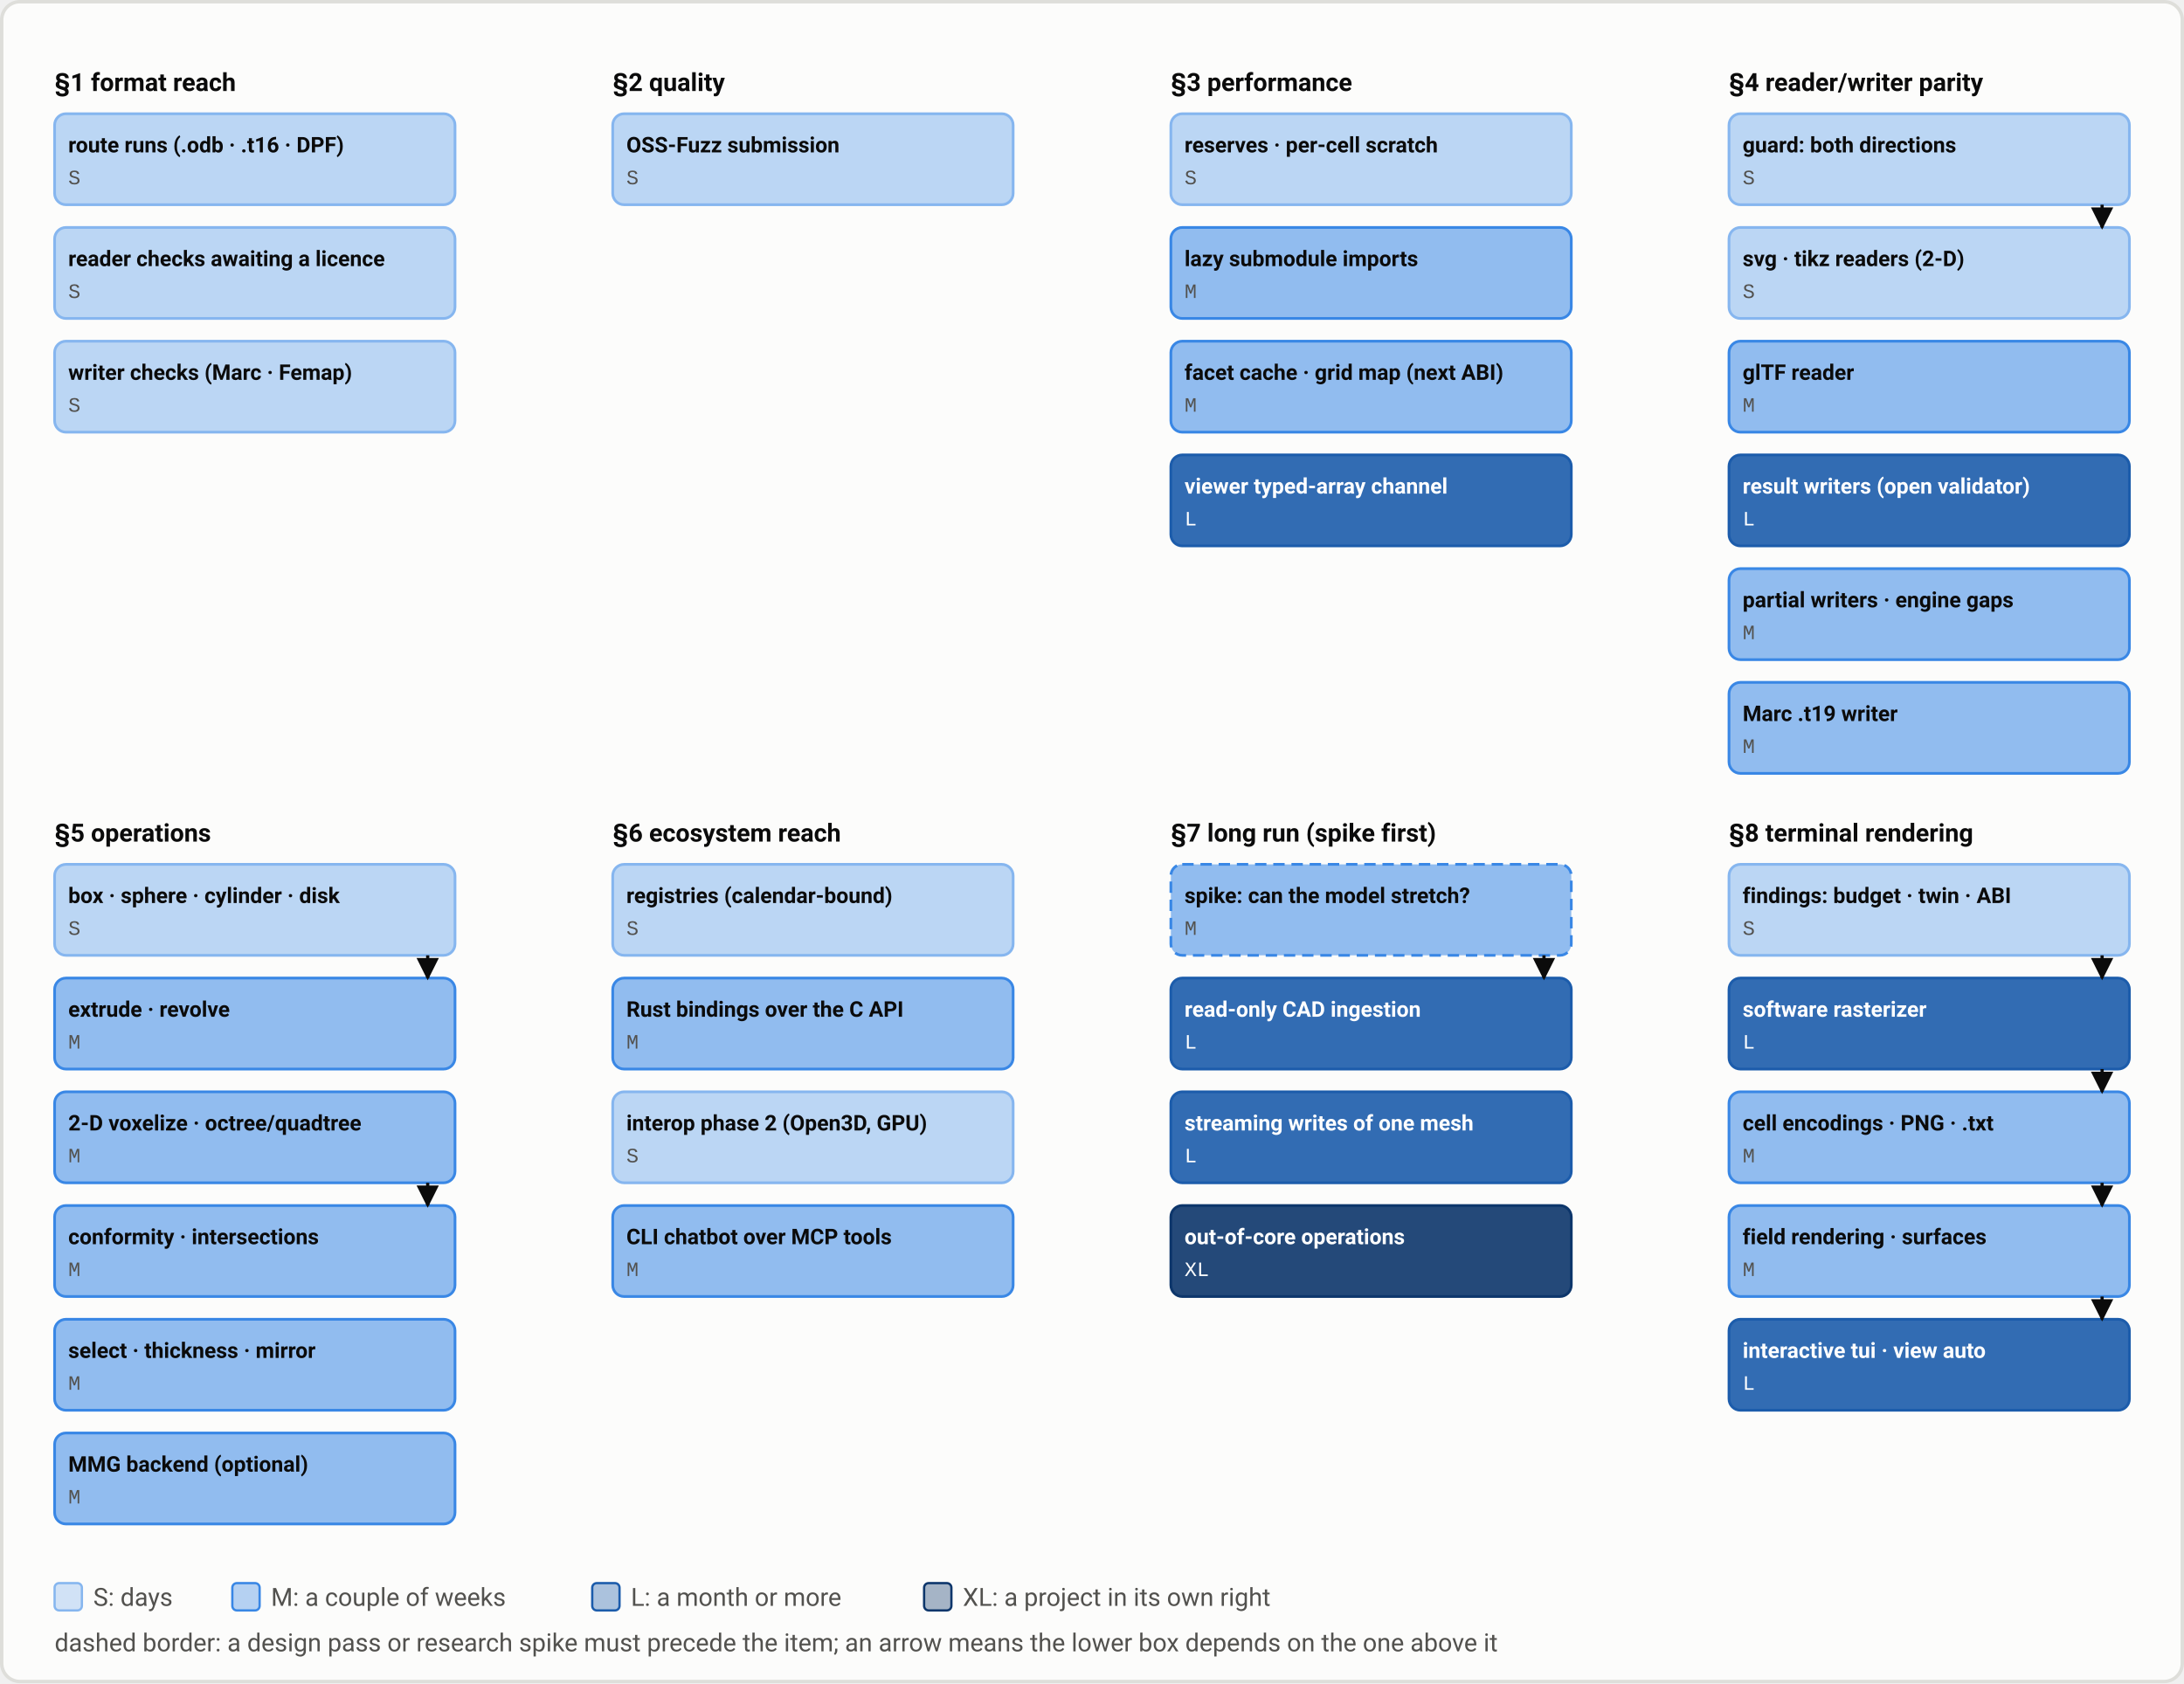
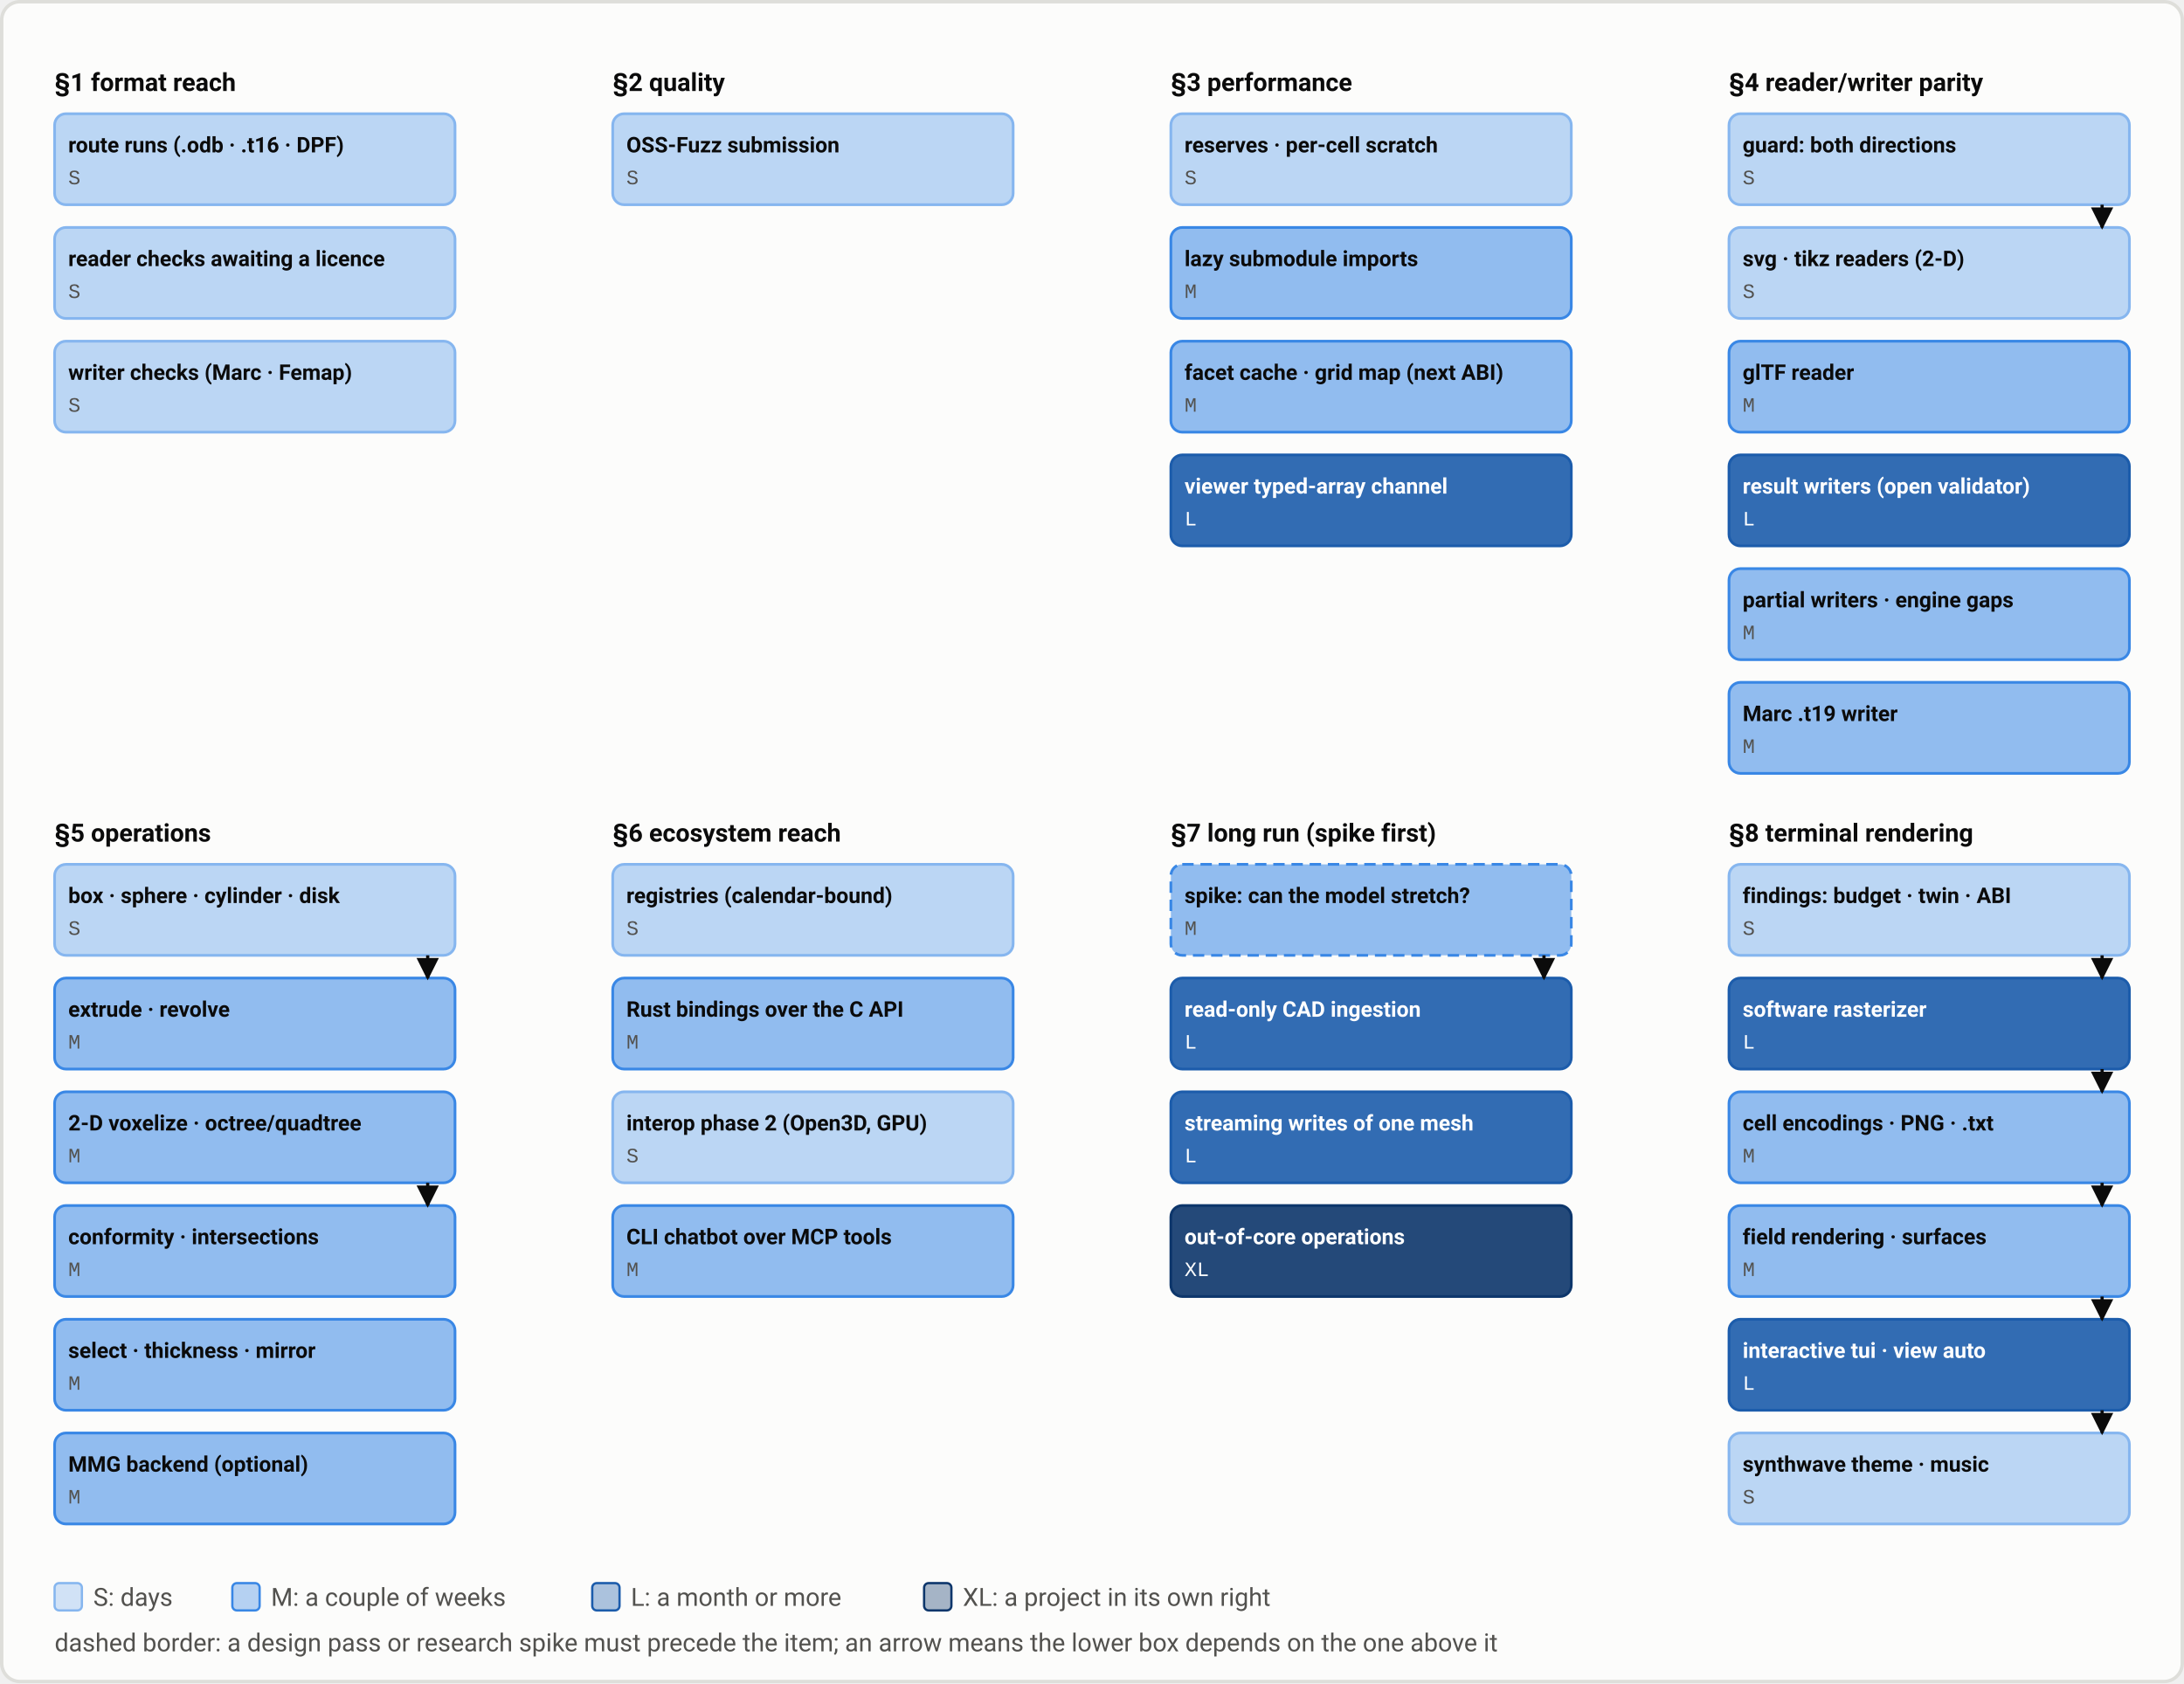
<svg xmlns="http://www.w3.org/2000/svg" viewBox="0 0 960 740" width="960" height="740" font-family="system-ui, -apple-system, 'Segoe UI', Roboto, sans-serif" role="img" aria-label="The roadmap at a glance: open items by section, in recommended order, shaded by effort">
  <defs>
    <marker id="arrow-0b0b0b" viewBox="0 0 10 10" refX="9" refY="5" markerWidth="7" markerHeight="7" orient="auto-start-reverse">
      <path d="M 0 0 L 10 5 L 0 10 z" fill="#0b0b0b" />
    </marker>
  </defs>
  <rect x="0.75" y="0.75" width="958.5" height="738.5" rx="8" fill="#fcfcfb" stroke="#dededa" stroke-width="1.5" />
  <text x="24" y="40" font-family="system-ui, -apple-system, 'Segoe UI', Roboto, sans-serif" font-size="11" font-weight="700" fill="#0b0b0b">§1 format reach</text>
  <rect x="24" y="50" width="176" height="40" rx="5" fill="#86b6ef" fill-opacity="0.55" stroke="#86b6ef" stroke-width="1.2" />
  <text x="30" y="67" font-family="system-ui, -apple-system, 'Segoe UI', Roboto, sans-serif" font-size="9.5" font-weight="600" fill="#0b0b0b">route runs (.odb · .t16 · DPF)</text>
  <text x="30" y="81" font-family="ui-monospace, SFMono-Regular, Menlo, Consolas, 'Liberation Mono', monospace" font-size="9" fill="#52514e">S</text>
  <rect x="24" y="100" width="176" height="40" rx="5" fill="#86b6ef" fill-opacity="0.55" stroke="#86b6ef" stroke-width="1.2" />
  <text x="30" y="117" font-family="system-ui, -apple-system, 'Segoe UI', Roboto, sans-serif" font-size="9.5" font-weight="600" fill="#0b0b0b">reader checks awaiting a licence</text>
  <text x="30" y="131" font-family="ui-monospace, SFMono-Regular, Menlo, Consolas, 'Liberation Mono', monospace" font-size="9" fill="#52514e">S</text>
  <rect x="24" y="150" width="176" height="40" rx="5" fill="#86b6ef" fill-opacity="0.55" stroke="#86b6ef" stroke-width="1.2" />
  <text x="30" y="167" font-family="system-ui, -apple-system, 'Segoe UI', Roboto, sans-serif" font-size="9.5" font-weight="600" fill="#0b0b0b">writer checks (Marc · Femap)</text>
  <text x="30" y="181" font-family="ui-monospace, SFMono-Regular, Menlo, Consolas, 'Liberation Mono', monospace" font-size="9" fill="#52514e">S</text>
  <text x="269.33" y="40" font-family="system-ui, -apple-system, 'Segoe UI', Roboto, sans-serif" font-size="11" font-weight="700" fill="#0b0b0b">§2 quality</text>
  <rect x="269.33" y="50" width="176" height="40" rx="5" fill="#86b6ef" fill-opacity="0.55" stroke="#86b6ef" stroke-width="1.2" />
  <text x="275.33" y="67" font-family="system-ui, -apple-system, 'Segoe UI', Roboto, sans-serif" font-size="9.5" font-weight="600" fill="#0b0b0b">OSS-Fuzz submission</text>
  <text x="275.33" y="81" font-family="ui-monospace, SFMono-Regular, Menlo, Consolas, 'Liberation Mono', monospace" font-size="9" fill="#52514e">S</text>
  <text x="514.67" y="40" font-family="system-ui, -apple-system, 'Segoe UI', Roboto, sans-serif" font-size="11" font-weight="700" fill="#0b0b0b">§3 performance</text>
  <rect x="514.67" y="50" width="176" height="40" rx="5" fill="#86b6ef" fill-opacity="0.55" stroke="#86b6ef" stroke-width="1.2" />
  <text x="520.67" y="67" font-family="system-ui, -apple-system, 'Segoe UI', Roboto, sans-serif" font-size="9.5" font-weight="600" fill="#0b0b0b">reserves · per-cell scratch</text>
  <text x="520.67" y="81" font-family="ui-monospace, SFMono-Regular, Menlo, Consolas, 'Liberation Mono', monospace" font-size="9" fill="#52514e">S</text>
  <rect x="514.67" y="100" width="176" height="40" rx="5" fill="#3987e5" fill-opacity="0.55" stroke="#3987e5" stroke-width="1.2" />
  <text x="520.67" y="117" font-family="system-ui, -apple-system, 'Segoe UI', Roboto, sans-serif" font-size="9.5" font-weight="600" fill="#0b0b0b">lazy submodule imports</text>
  <text x="520.67" y="131" font-family="ui-monospace, SFMono-Regular, Menlo, Consolas, 'Liberation Mono', monospace" font-size="9" fill="#52514e">M</text>
  <rect x="514.67" y="150" width="176" height="40" rx="5" fill="#3987e5" fill-opacity="0.55" stroke="#3987e5" stroke-width="1.2" />
  <text x="520.67" y="167" font-family="system-ui, -apple-system, 'Segoe UI', Roboto, sans-serif" font-size="9.5" font-weight="600" fill="#0b0b0b">facet cache · grid map (next ABI)</text>
  <text x="520.67" y="181" font-family="ui-monospace, SFMono-Regular, Menlo, Consolas, 'Liberation Mono', monospace" font-size="9" fill="#52514e">M</text>
  <rect x="514.67" y="200" width="176" height="40" rx="5" fill="#1c5cab" fill-opacity="0.9" stroke="#1c5cab" stroke-width="1.2" />
  <text x="520.67" y="217" font-family="system-ui, -apple-system, 'Segoe UI', Roboto, sans-serif" font-size="9.5" font-weight="600" fill="#ffffff">viewer typed-array channel</text>
  <text x="520.67" y="231" font-family="ui-monospace, SFMono-Regular, Menlo, Consolas, 'Liberation Mono', monospace" font-size="9" fill="#ffffff">L</text>
  <text x="760" y="40" font-family="system-ui, -apple-system, 'Segoe UI', Roboto, sans-serif" font-size="11" font-weight="700" fill="#0b0b0b">§4 reader/writer parity</text>
  <rect x="760" y="50" width="176" height="40" rx="5" fill="#86b6ef" fill-opacity="0.55" stroke="#86b6ef" stroke-width="1.2" />
  <text x="766" y="67" font-family="system-ui, -apple-system, 'Segoe UI', Roboto, sans-serif" font-size="9.5" font-weight="600" fill="#0b0b0b">guard: both directions</text>
  <text x="766" y="81" font-family="ui-monospace, SFMono-Regular, Menlo, Consolas, 'Liberation Mono', monospace" font-size="9" fill="#52514e">S</text>
  <rect x="760" y="100" width="176" height="40" rx="5" fill="#86b6ef" fill-opacity="0.55" stroke="#86b6ef" stroke-width="1.2" />
  <text x="766" y="117" font-family="system-ui, -apple-system, 'Segoe UI', Roboto, sans-serif" font-size="9.5" font-weight="600" fill="#0b0b0b">svg · tikz readers (2-D)</text>
  <text x="766" y="131" font-family="ui-monospace, SFMono-Regular, Menlo, Consolas, 'Liberation Mono', monospace" font-size="9" fill="#52514e">S</text>
  <rect x="760" y="150" width="176" height="40" rx="5" fill="#3987e5" fill-opacity="0.55" stroke="#3987e5" stroke-width="1.2" />
  <text x="766" y="167" font-family="system-ui, -apple-system, 'Segoe UI', Roboto, sans-serif" font-size="9.5" font-weight="600" fill="#0b0b0b">glTF reader</text>
  <text x="766" y="181" font-family="ui-monospace, SFMono-Regular, Menlo, Consolas, 'Liberation Mono', monospace" font-size="9" fill="#52514e">M</text>
  <rect x="760" y="200" width="176" height="40" rx="5" fill="#1c5cab" fill-opacity="0.9" stroke="#1c5cab" stroke-width="1.2" />
  <text x="766" y="217" font-family="system-ui, -apple-system, 'Segoe UI', Roboto, sans-serif" font-size="9.5" font-weight="600" fill="#ffffff">result writers (open validator)</text>
  <text x="766" y="231" font-family="ui-monospace, SFMono-Regular, Menlo, Consolas, 'Liberation Mono', monospace" font-size="9" fill="#ffffff">L</text>
  <rect x="760" y="250" width="176" height="40" rx="5" fill="#3987e5" fill-opacity="0.55" stroke="#3987e5" stroke-width="1.2" />
  <text x="766" y="267" font-family="system-ui, -apple-system, 'Segoe UI', Roboto, sans-serif" font-size="9.5" font-weight="600" fill="#0b0b0b">partial writers · engine gaps</text>
  <text x="766" y="281" font-family="ui-monospace, SFMono-Regular, Menlo, Consolas, 'Liberation Mono', monospace" font-size="9" fill="#52514e">M</text>
  <rect x="760" y="300" width="176" height="40" rx="5" fill="#3987e5" fill-opacity="0.55" stroke="#3987e5" stroke-width="1.2" />
  <text x="766" y="317" font-family="system-ui, -apple-system, 'Segoe UI', Roboto, sans-serif" font-size="9.5" font-weight="600" fill="#0b0b0b">Marc .t19 writer</text>
  <text x="766" y="331" font-family="ui-monospace, SFMono-Regular, Menlo, Consolas, 'Liberation Mono', monospace" font-size="9" fill="#52514e">M</text>
  <line x1="924" y1="90" x2="924" y2="100" stroke="#0b0b0b" stroke-width="1.4" marker-end="url(#arrow-0b0b0b)" />
  <text x="24" y="370" font-family="system-ui, -apple-system, 'Segoe UI', Roboto, sans-serif" font-size="11" font-weight="700" fill="#0b0b0b">§5 operations</text>
  <rect x="24" y="380" width="176" height="40" rx="5" fill="#86b6ef" fill-opacity="0.55" stroke="#86b6ef" stroke-width="1.2" />
  <text x="30" y="397" font-family="system-ui, -apple-system, 'Segoe UI', Roboto, sans-serif" font-size="9.5" font-weight="600" fill="#0b0b0b">box · sphere · cylinder · disk</text>
  <text x="30" y="411" font-family="ui-monospace, SFMono-Regular, Menlo, Consolas, 'Liberation Mono', monospace" font-size="9" fill="#52514e">S</text>
  <rect x="24" y="430" width="176" height="40" rx="5" fill="#3987e5" fill-opacity="0.55" stroke="#3987e5" stroke-width="1.2" />
  <text x="30" y="447" font-family="system-ui, -apple-system, 'Segoe UI', Roboto, sans-serif" font-size="9.5" font-weight="600" fill="#0b0b0b">extrude · revolve</text>
  <text x="30" y="461" font-family="ui-monospace, SFMono-Regular, Menlo, Consolas, 'Liberation Mono', monospace" font-size="9" fill="#52514e">M</text>
  <rect x="24" y="480" width="176" height="40" rx="5" fill="#3987e5" fill-opacity="0.55" stroke="#3987e5" stroke-width="1.2" />
  <text x="30" y="497" font-family="system-ui, -apple-system, 'Segoe UI', Roboto, sans-serif" font-size="9.5" font-weight="600" fill="#0b0b0b">2-D voxelize · octree/quadtree</text>
  <text x="30" y="511" font-family="ui-monospace, SFMono-Regular, Menlo, Consolas, 'Liberation Mono', monospace" font-size="9" fill="#52514e">M</text>
  <rect x="24" y="530" width="176" height="40" rx="5" fill="#3987e5" fill-opacity="0.55" stroke="#3987e5" stroke-width="1.2" />
  <text x="30" y="547" font-family="system-ui, -apple-system, 'Segoe UI', Roboto, sans-serif" font-size="9.5" font-weight="600" fill="#0b0b0b">conformity · intersections</text>
  <text x="30" y="561" font-family="ui-monospace, SFMono-Regular, Menlo, Consolas, 'Liberation Mono', monospace" font-size="9" fill="#52514e">M</text>
  <rect x="24" y="580" width="176" height="40" rx="5" fill="#3987e5" fill-opacity="0.55" stroke="#3987e5" stroke-width="1.2" />
  <text x="30" y="597" font-family="system-ui, -apple-system, 'Segoe UI', Roboto, sans-serif" font-size="9.5" font-weight="600" fill="#0b0b0b">select · thickness · mirror</text>
  <text x="30" y="611" font-family="ui-monospace, SFMono-Regular, Menlo, Consolas, 'Liberation Mono', monospace" font-size="9" fill="#52514e">M</text>
  <rect x="24" y="630" width="176" height="40" rx="5" fill="#3987e5" fill-opacity="0.55" stroke="#3987e5" stroke-width="1.2" />
  <text x="30" y="647" font-family="system-ui, -apple-system, 'Segoe UI', Roboto, sans-serif" font-size="9.5" font-weight="600" fill="#0b0b0b">MMG backend (optional)</text>
  <text x="30" y="661" font-family="ui-monospace, SFMono-Regular, Menlo, Consolas, 'Liberation Mono', monospace" font-size="9" fill="#52514e">M</text>
  <line x1="188" y1="420" x2="188" y2="430" stroke="#0b0b0b" stroke-width="1.4" marker-end="url(#arrow-0b0b0b)" />
  <line x1="188" y1="520" x2="188" y2="530" stroke="#0b0b0b" stroke-width="1.4" marker-end="url(#arrow-0b0b0b)" />
  <text x="269.33" y="370" font-family="system-ui, -apple-system, 'Segoe UI', Roboto, sans-serif" font-size="11" font-weight="700" fill="#0b0b0b">§6 ecosystem reach</text>
  <rect x="269.33" y="380" width="176" height="40" rx="5" fill="#86b6ef" fill-opacity="0.55" stroke="#86b6ef" stroke-width="1.2" />
  <text x="275.33" y="397" font-family="system-ui, -apple-system, 'Segoe UI', Roboto, sans-serif" font-size="9.5" font-weight="600" fill="#0b0b0b">registries (calendar-bound)</text>
  <text x="275.33" y="411" font-family="ui-monospace, SFMono-Regular, Menlo, Consolas, 'Liberation Mono', monospace" font-size="9" fill="#52514e">S</text>
  <rect x="269.33" y="430" width="176" height="40" rx="5" fill="#3987e5" fill-opacity="0.55" stroke="#3987e5" stroke-width="1.2" />
  <text x="275.33" y="447" font-family="system-ui, -apple-system, 'Segoe UI', Roboto, sans-serif" font-size="9.5" font-weight="600" fill="#0b0b0b">Rust bindings over the C API</text>
  <text x="275.33" y="461" font-family="ui-monospace, SFMono-Regular, Menlo, Consolas, 'Liberation Mono', monospace" font-size="9" fill="#52514e">M</text>
  <rect x="269.33" y="480" width="176" height="40" rx="5" fill="#86b6ef" fill-opacity="0.55" stroke="#86b6ef" stroke-width="1.2" />
  <text x="275.33" y="497" font-family="system-ui, -apple-system, 'Segoe UI', Roboto, sans-serif" font-size="9.5" font-weight="600" fill="#0b0b0b">interop phase 2 (Open3D, GPU)</text>
  <text x="275.33" y="511" font-family="ui-monospace, SFMono-Regular, Menlo, Consolas, 'Liberation Mono', monospace" font-size="9" fill="#52514e">S</text>
  <rect x="269.33" y="530" width="176" height="40" rx="5" fill="#3987e5" fill-opacity="0.55" stroke="#3987e5" stroke-width="1.2" />
  <text x="275.33" y="547" font-family="system-ui, -apple-system, 'Segoe UI', Roboto, sans-serif" font-size="9.5" font-weight="600" fill="#0b0b0b">CLI chatbot over MCP tools</text>
  <text x="275.33" y="561" font-family="ui-monospace, SFMono-Regular, Menlo, Consolas, 'Liberation Mono', monospace" font-size="9" fill="#52514e">M</text>
  <text x="514.67" y="370" font-family="system-ui, -apple-system, 'Segoe UI', Roboto, sans-serif" font-size="11" font-weight="700" fill="#0b0b0b">§7 long run (spike first)</text>
  <rect x="514.67" y="380" width="176" height="40" rx="5" fill="#3987e5" fill-opacity="0.55" stroke="#3987e5" stroke-width="1.2" stroke-dasharray="5 3" />
  <text x="520.67" y="397" font-family="system-ui, -apple-system, 'Segoe UI', Roboto, sans-serif" font-size="9.5" font-weight="600" fill="#0b0b0b">spike: can the model stretch?</text>
  <text x="520.67" y="411" font-family="ui-monospace, SFMono-Regular, Menlo, Consolas, 'Liberation Mono', monospace" font-size="9" fill="#52514e">M</text>
  <rect x="514.67" y="430" width="176" height="40" rx="5" fill="#1c5cab" fill-opacity="0.9" stroke="#1c5cab" stroke-width="1.2" />
  <text x="520.67" y="447" font-family="system-ui, -apple-system, 'Segoe UI', Roboto, sans-serif" font-size="9.5" font-weight="600" fill="#ffffff">read-only CAD ingestion</text>
  <text x="520.67" y="461" font-family="ui-monospace, SFMono-Regular, Menlo, Consolas, 'Liberation Mono', monospace" font-size="9" fill="#ffffff">L</text>
  <rect x="514.67" y="480" width="176" height="40" rx="5" fill="#1c5cab" fill-opacity="0.9" stroke="#1c5cab" stroke-width="1.2" />
  <text x="520.67" y="497" font-family="system-ui, -apple-system, 'Segoe UI', Roboto, sans-serif" font-size="9.5" font-weight="600" fill="#ffffff">streaming writes of one mesh</text>
  <text x="520.67" y="511" font-family="ui-monospace, SFMono-Regular, Menlo, Consolas, 'Liberation Mono', monospace" font-size="9" fill="#ffffff">L</text>
  <rect x="514.67" y="530" width="176" height="40" rx="5" fill="#0d366b" fill-opacity="0.9" stroke="#0d366b" stroke-width="1.2" />
  <text x="520.67" y="547" font-family="system-ui, -apple-system, 'Segoe UI', Roboto, sans-serif" font-size="9.5" font-weight="600" fill="#ffffff">out-of-core operations</text>
  <text x="520.67" y="561" font-family="ui-monospace, SFMono-Regular, Menlo, Consolas, 'Liberation Mono', monospace" font-size="9" fill="#ffffff">XL</text>
  <line x1="678.67" y1="420" x2="678.67" y2="430" stroke="#0b0b0b" stroke-width="1.4" marker-end="url(#arrow-0b0b0b)" />
  <text x="760" y="370" font-family="system-ui, -apple-system, 'Segoe UI', Roboto, sans-serif" font-size="11" font-weight="700" fill="#0b0b0b">§8 terminal rendering</text>
  <rect x="760" y="380" width="176" height="40" rx="5" fill="#86b6ef" fill-opacity="0.55" stroke="#86b6ef" stroke-width="1.2" />
  <text x="766" y="397" font-family="system-ui, -apple-system, 'Segoe UI', Roboto, sans-serif" font-size="9.5" font-weight="600" fill="#0b0b0b">findings: budget · twin · ABI</text>
  <text x="766" y="411" font-family="ui-monospace, SFMono-Regular, Menlo, Consolas, 'Liberation Mono', monospace" font-size="9" fill="#52514e">S</text>
  <rect x="760" y="430" width="176" height="40" rx="5" fill="#1c5cab" fill-opacity="0.9" stroke="#1c5cab" stroke-width="1.2" />
  <text x="766" y="447" font-family="system-ui, -apple-system, 'Segoe UI', Roboto, sans-serif" font-size="9.5" font-weight="600" fill="#ffffff">software rasterizer</text>
  <text x="766" y="461" font-family="ui-monospace, SFMono-Regular, Menlo, Consolas, 'Liberation Mono', monospace" font-size="9" fill="#ffffff">L</text>
  <rect x="760" y="480" width="176" height="40" rx="5" fill="#3987e5" fill-opacity="0.55" stroke="#3987e5" stroke-width="1.2" />
  <text x="766" y="497" font-family="system-ui, -apple-system, 'Segoe UI', Roboto, sans-serif" font-size="9.5" font-weight="600" fill="#0b0b0b">cell encodings · PNG · .txt</text>
  <text x="766" y="511" font-family="ui-monospace, SFMono-Regular, Menlo, Consolas, 'Liberation Mono', monospace" font-size="9" fill="#52514e">M</text>
  <rect x="760" y="530" width="176" height="40" rx="5" fill="#3987e5" fill-opacity="0.55" stroke="#3987e5" stroke-width="1.2" />
  <text x="766" y="547" font-family="system-ui, -apple-system, 'Segoe UI', Roboto, sans-serif" font-size="9.5" font-weight="600" fill="#0b0b0b">field rendering · surfaces</text>
  <text x="766" y="561" font-family="ui-monospace, SFMono-Regular, Menlo, Consolas, 'Liberation Mono', monospace" font-size="9" fill="#52514e">M</text>
  <rect x="760" y="580" width="176" height="40" rx="5" fill="#1c5cab" fill-opacity="0.9" stroke="#1c5cab" stroke-width="1.2" />
  <text x="766" y="597" font-family="system-ui, -apple-system, 'Segoe UI', Roboto, sans-serif" font-size="9.5" font-weight="600" fill="#ffffff">interactive tui · view auto</text>
  <text x="766" y="611" font-family="ui-monospace, SFMono-Regular, Menlo, Consolas, 'Liberation Mono', monospace" font-size="9" fill="#ffffff">L</text>
+   <rect x="760" y="630" width="176" height="40" rx="5" fill="#86b6ef" fill-opacity="0.55" stroke="#86b6ef" stroke-width="1.2" />
+   <text x="766" y="647" font-family="system-ui, -apple-system, 'Segoe UI', Roboto, sans-serif" font-size="9.5" font-weight="600" fill="#0b0b0b">synthwave theme · music</text>
+   <text x="766" y="661" font-family="ui-monospace, SFMono-Regular, Menlo, Consolas, 'Liberation Mono', monospace" font-size="9" fill="#52514e">S</text>
  <line x1="924" y1="420" x2="924" y2="430" stroke="#0b0b0b" stroke-width="1.4" marker-end="url(#arrow-0b0b0b)" />
  <line x1="924" y1="470" x2="924" y2="480" stroke="#0b0b0b" stroke-width="1.4" marker-end="url(#arrow-0b0b0b)" />
  <line x1="924" y1="520" x2="924" y2="530" stroke="#0b0b0b" stroke-width="1.4" marker-end="url(#arrow-0b0b0b)" />
  <line x1="924" y1="570" x2="924" y2="580" stroke="#0b0b0b" stroke-width="1.4" marker-end="url(#arrow-0b0b0b)" />
+   <line x1="924" y1="620" x2="924" y2="630" stroke="#0b0b0b" stroke-width="1.4" marker-end="url(#arrow-0b0b0b)" />
  <rect x="24" y="696" width="12" height="12" rx="2" fill="#86b6ef" fill-opacity="0.36" stroke="#86b6ef" stroke-width="1" />
  <text x="41" y="706" font-family="system-ui, -apple-system, 'Segoe UI', Roboto, sans-serif" font-size="11" fill="#52514e">S: days</text>
  <rect x="102.12" y="696" width="12" height="12" rx="2" fill="#3987e5" fill-opacity="0.36" stroke="#3987e5" stroke-width="1" />
  <text x="119.12" y="706" font-family="system-ui, -apple-system, 'Segoe UI', Roboto, sans-serif" font-size="11" fill="#52514e">M: a couple of weeks</text>
  <rect x="260.32" y="696" width="12" height="12" rx="2" fill="#1c5cab" fill-opacity="0.36" stroke="#1c5cab" stroke-width="1" />
  <text x="277.32" y="706" font-family="system-ui, -apple-system, 'Segoe UI', Roboto, sans-serif" font-size="11" fill="#52514e">L: a month or more</text>
  <rect x="406.2" y="696" width="12" height="12" rx="2" fill="#0d366b" fill-opacity="0.36" stroke="#0d366b" stroke-width="1" />
  <text x="423.2" y="706" font-family="system-ui, -apple-system, 'Segoe UI', Roboto, sans-serif" font-size="11" fill="#52514e">XL: a project in its own right</text>
  <text x="24" y="726" font-family="system-ui, -apple-system, 'Segoe UI', Roboto, sans-serif" font-size="11" fill="#52514e">dashed border: a design pass or research spike must precede the item; an arrow means the lower box depends on the one above it</text>
</svg>
